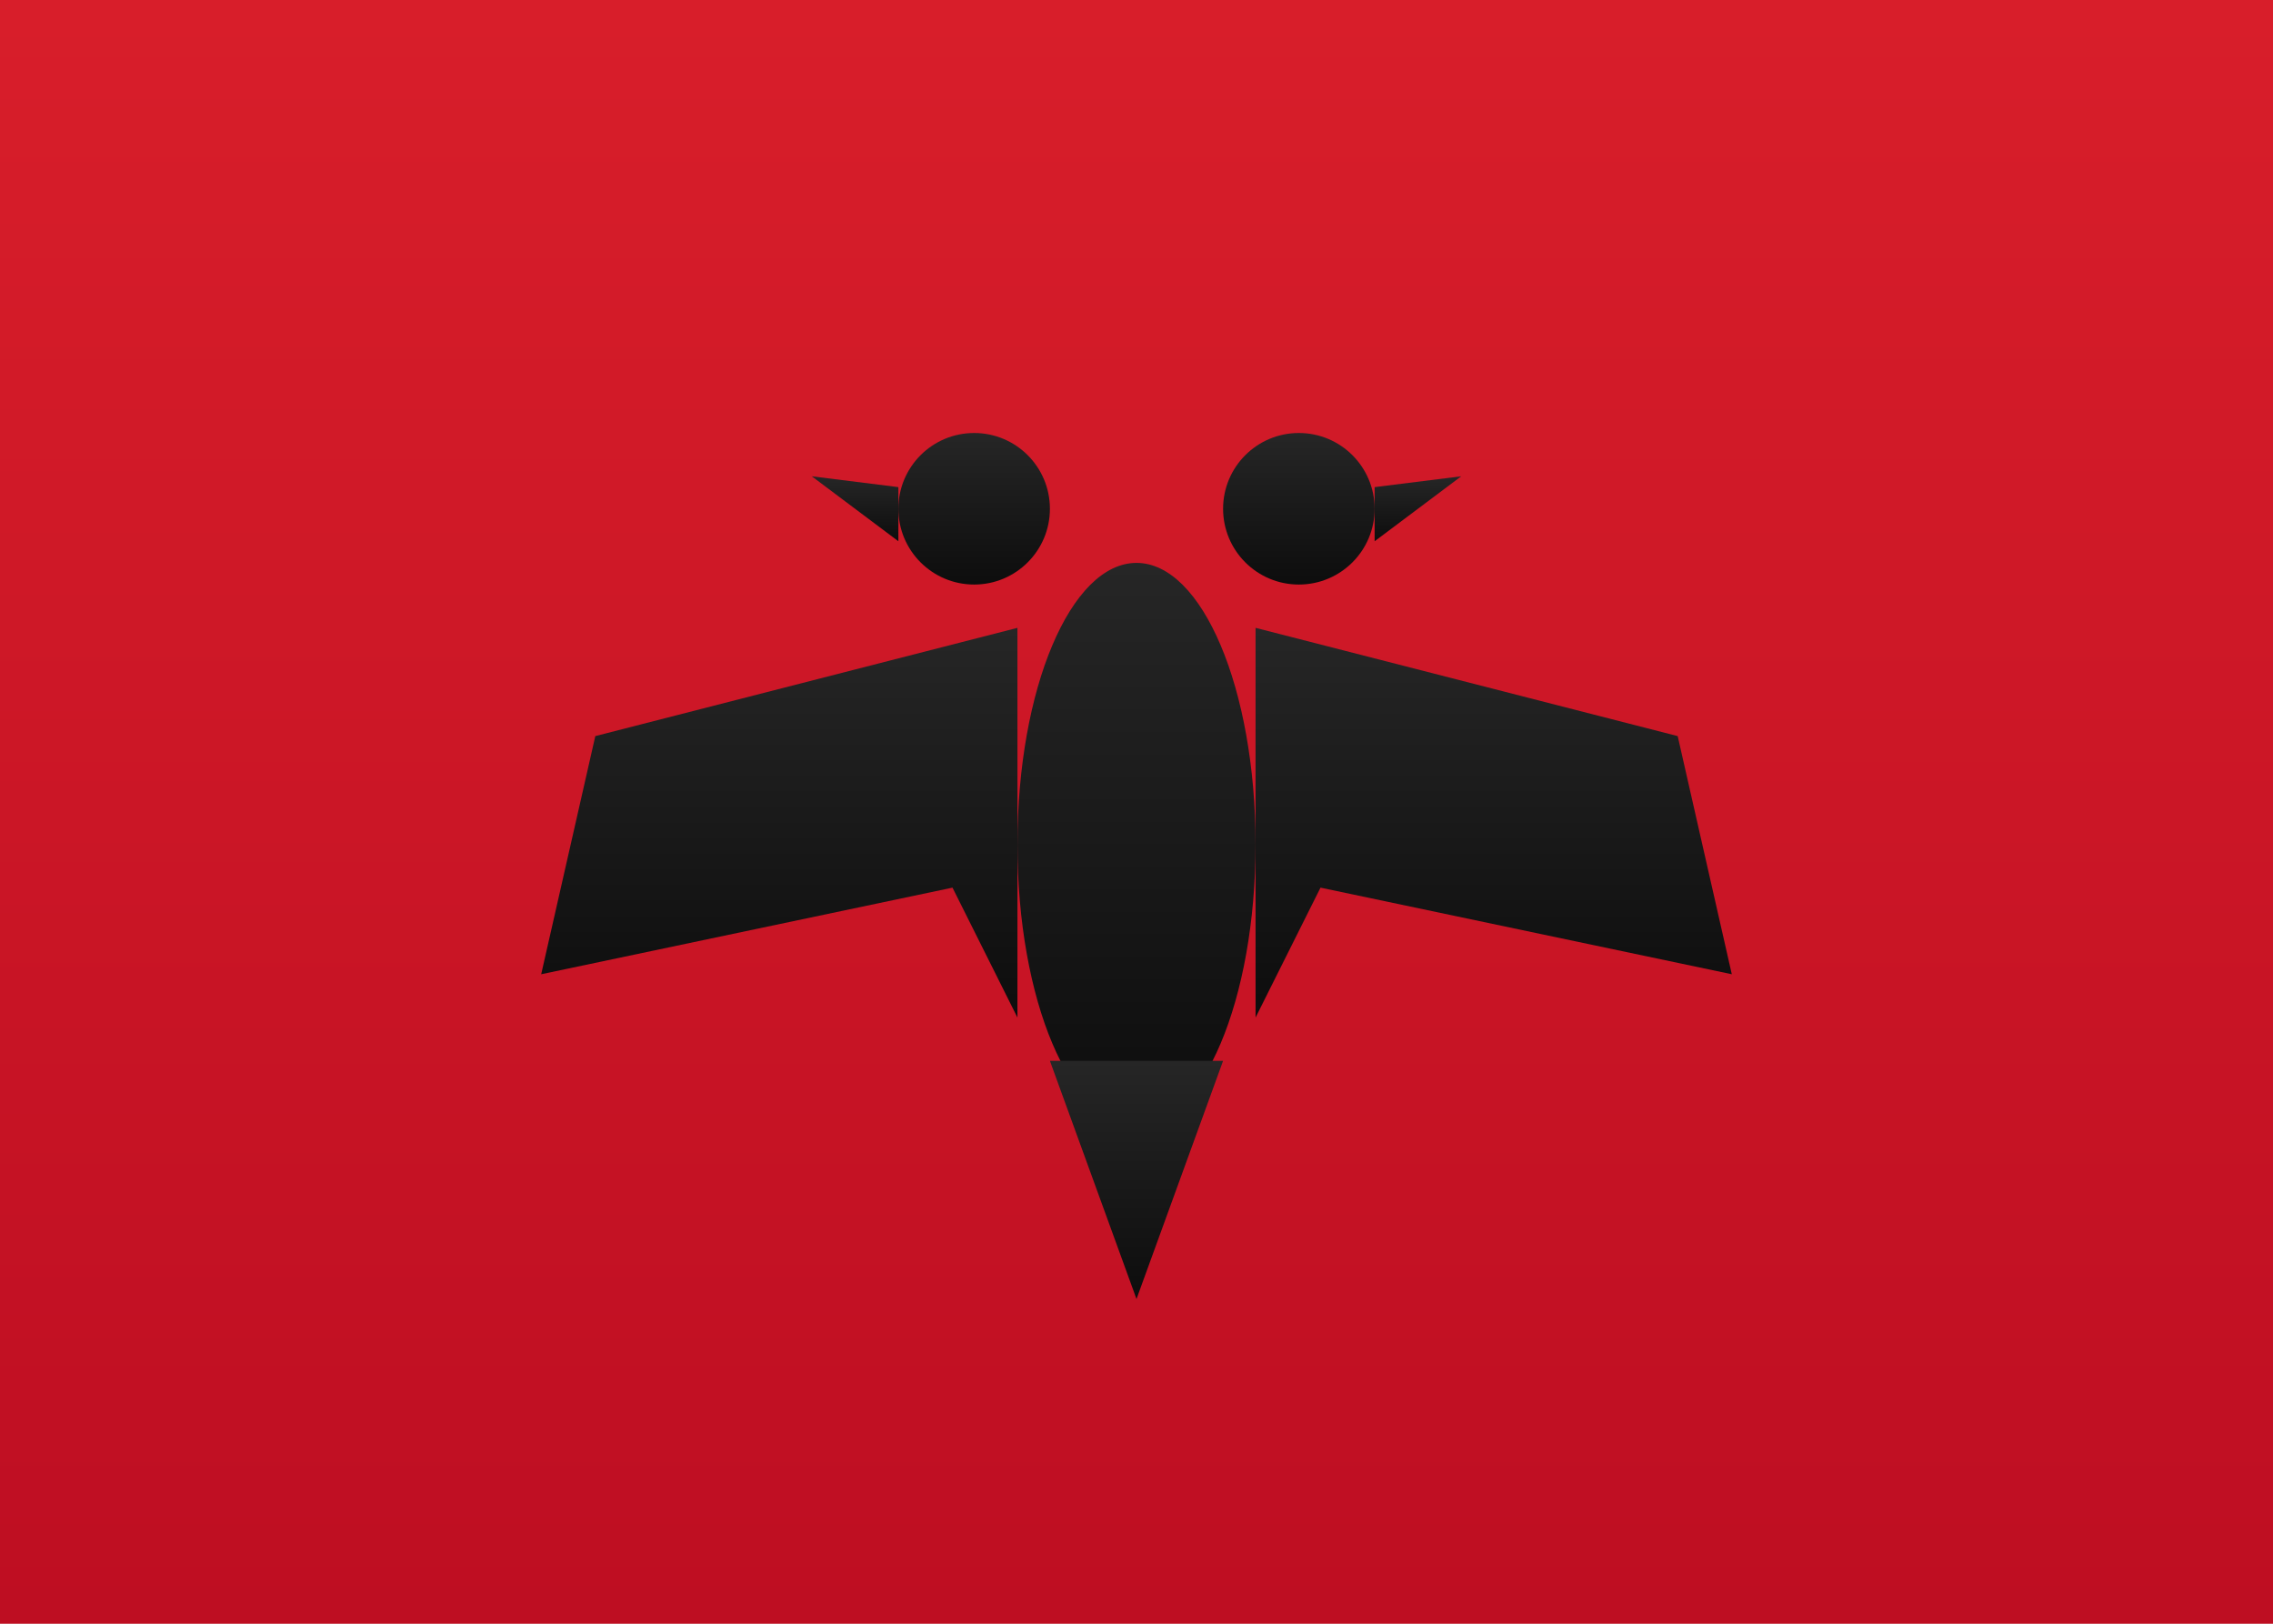
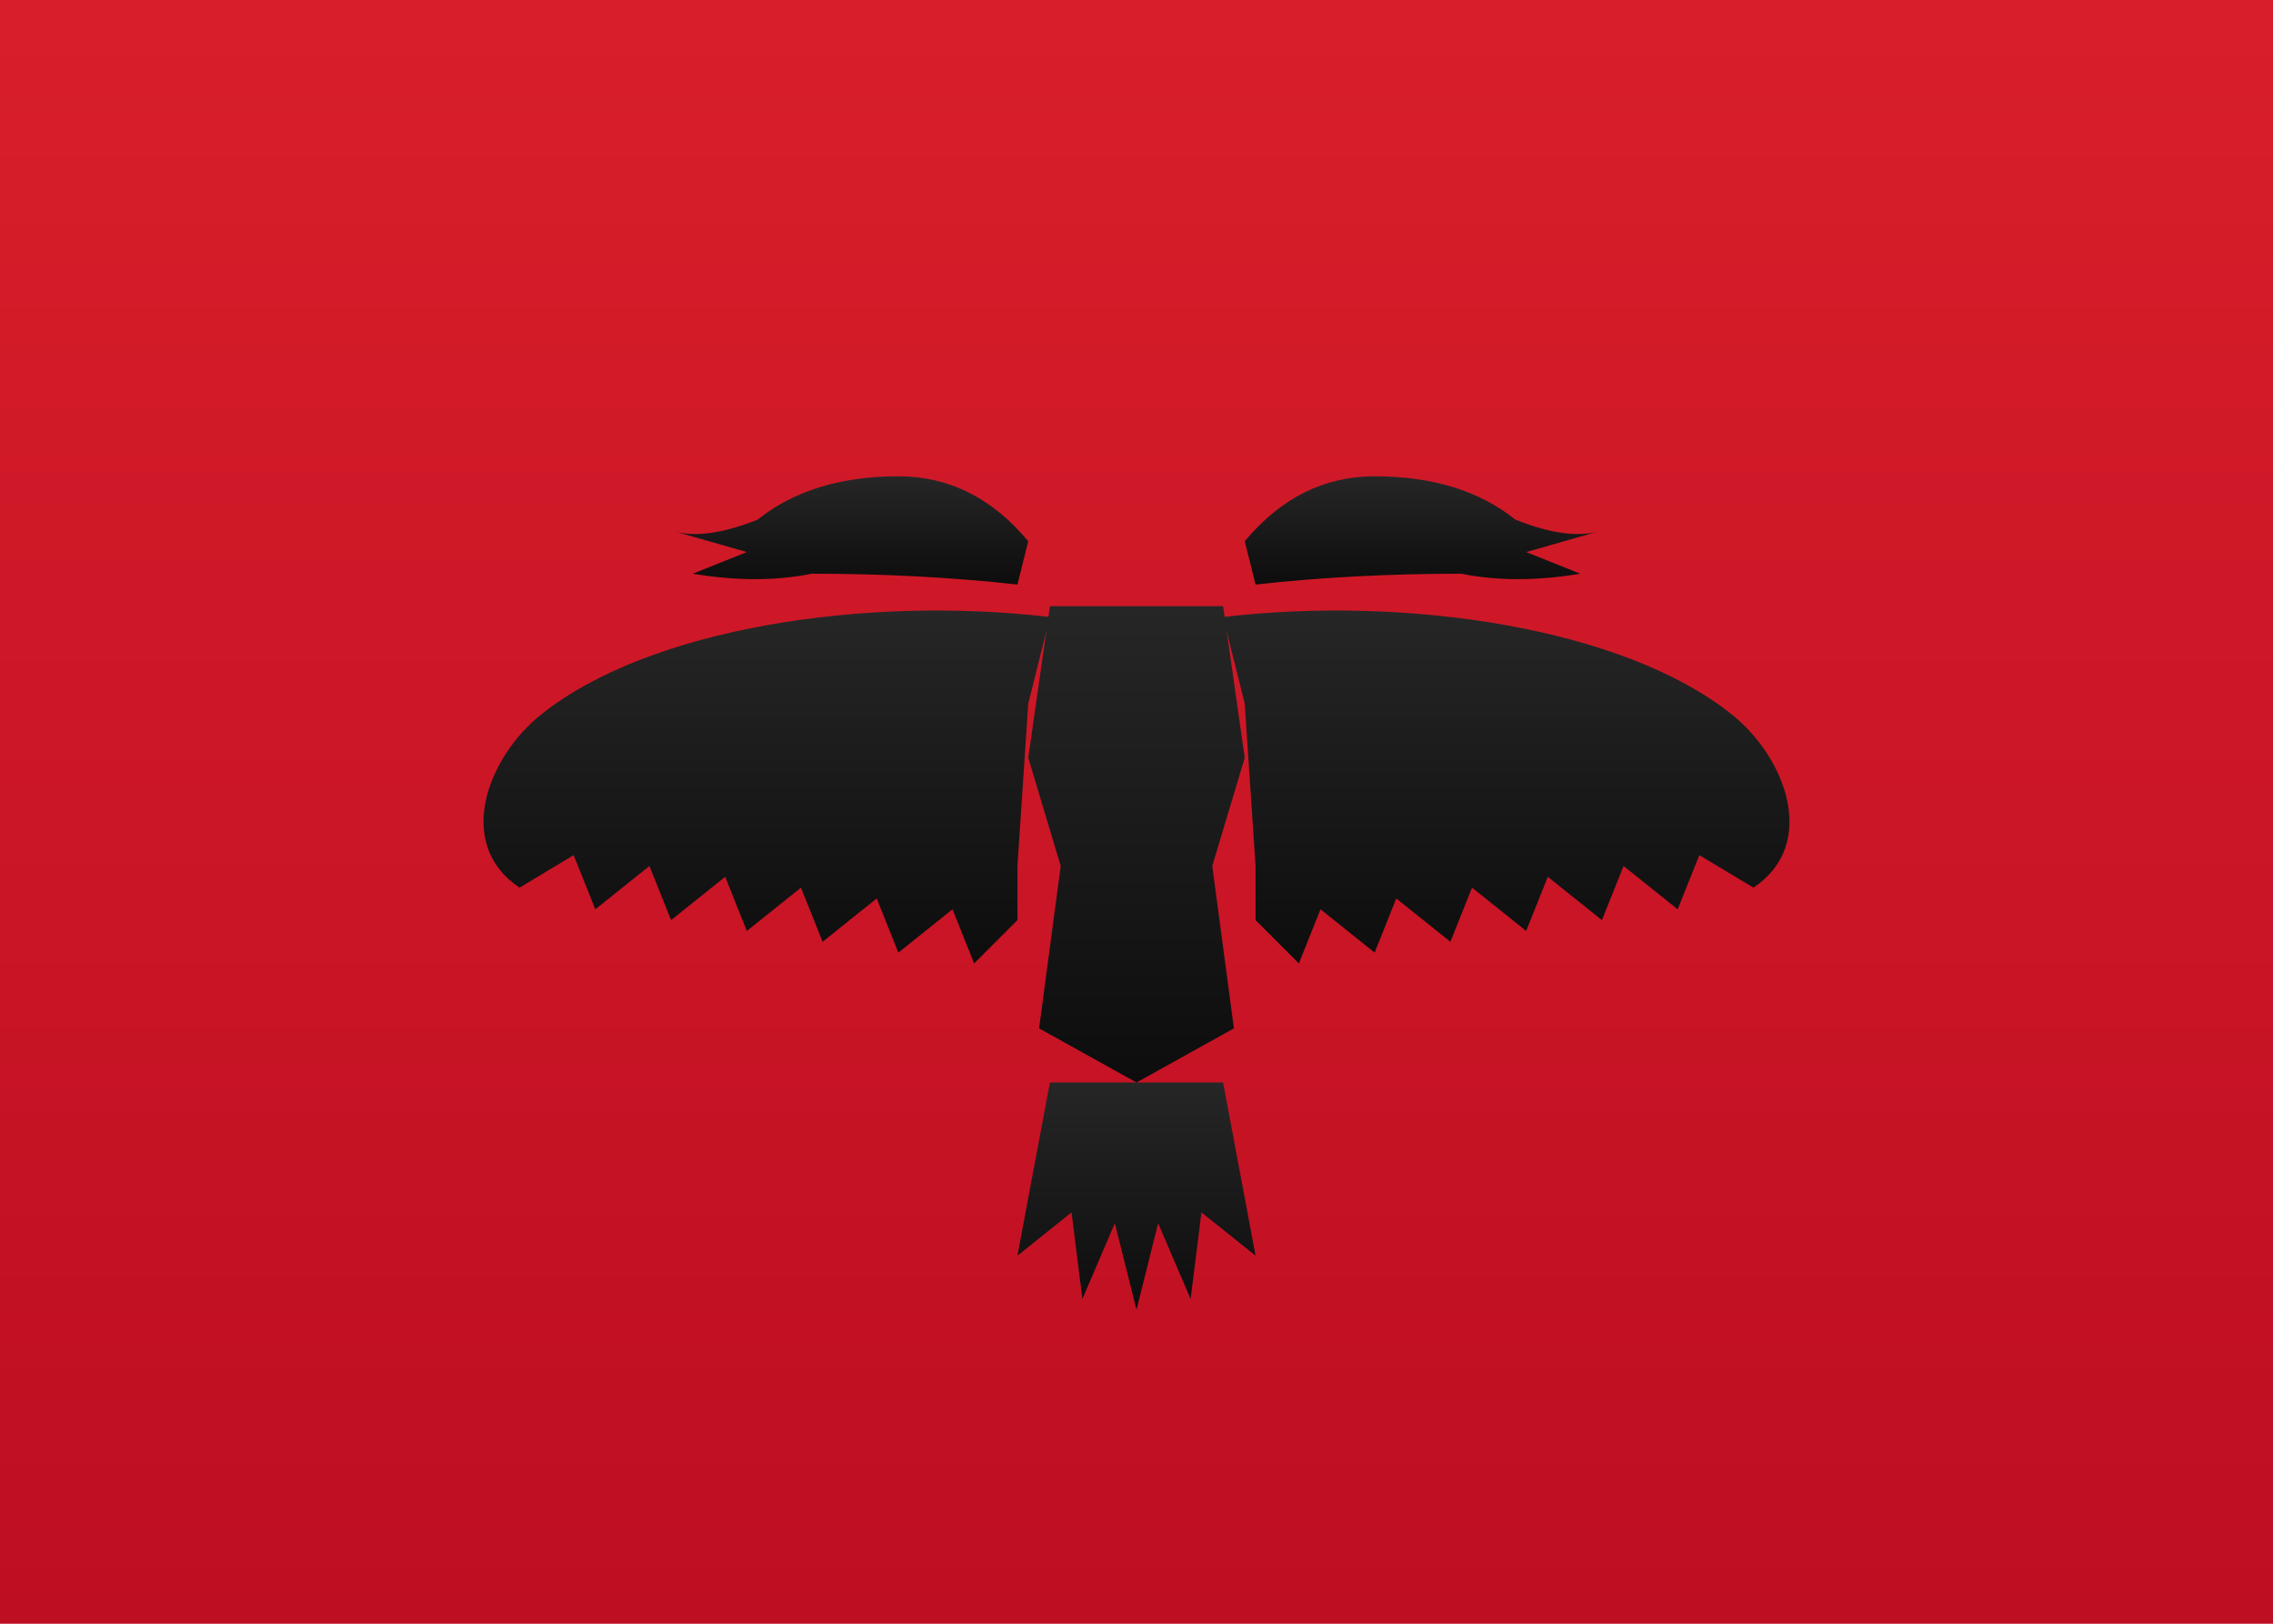
<svg xmlns="http://www.w3.org/2000/svg" width="21px" height="15px" viewBox="0 0 21 15" version="1.1">
  <defs>
    <linearGradient x1="50%" y1="0%" x2="50%" y2="100%" id="AL_linearGradient-1">
      <stop stop-color="#FFFFFF" offset="0%" />
      <stop stop-color="#F0F0F0" offset="100%" />
    </linearGradient>
    <linearGradient x1="50%" y1="0%" x2="50%" y2="100%" id="AL_linearGradient-2">
      <stop stop-color="#D81E2A" offset="0%" />
      <stop stop-color="#BE0E22" offset="100%" />
    </linearGradient>
    <linearGradient x1="50%" y1="0%" x2="50%" y2="100%" id="AL_linearGradient-3">
      <stop stop-color="#262626" offset="0%" />
      <stop stop-color="#0D0D0D" offset="100%" />
    </linearGradient>
  </defs>
  <g id="AL_Symbols" stroke="none" stroke-width="1" fill="none" fill-rule="evenodd">
    <g id="AL_AL">
      <rect id="AL_FlagBackground" fill="url(#AL_linearGradient-1)" x="0" y="0" width="21" height="15" />
      <rect id="AL_Mask" fill="url(#AL_linearGradient-2)" x="0" y="0" width="21" height="15" />
      <g id="AL_Eagle" fill="url(#AL_linearGradient-3)">
-         <ellipse cx="10.5" cy="7.8" rx="1.1" ry="2.6" />
-         <polygon points="9.4,5.8 5.5,6.8 5,9 8.8,8.2 9.4,9.4" />
-         <polygon points="11.6,5.8 15.5,6.8 16,9 12.2,8.2 11.6,9.4" />
-         <circle cx="9" cy="4.7" r="0.7" />
-         <polygon points="8.3,4.5 7.5,4.4 8.3,5" />
-         <circle cx="12" cy="4.7" r="0.7" />
-         <polygon points="12.7,4.5 13.5,4.4 12.7,5" />
-         <polygon points="9.7,9.8 10.5,12 11.3,9.8" />
+         <path d="M 9.7,5.6 L 11.3,5.6 L 11.5,7 L 11.2,8 L 11.4,9.5 L 10.5,10 L 9.6,9.5 L 9.8,8 L 9.5,7 Z" />
+         <path d="M 9.7,5.7 C 8,5.5 6,5.8 5,6.6 C 4.5,7 4.2,7.8 4.8,8.2 L 5.3,7.9 L 5.5,8.4 L 6,8.0 L 6.2,8.5 L 6.7,8.1 L 6.9,8.6 L 7.4,8.2 L 7.6,8.7 L 8.1,8.3 L 8.3,8.8 L 8.8,8.4 L 9.0,8.9 L 9.4,8.5 L 9.4,8 L 9.5,6.5 Z" />
+         <path d="M 11.3,5.7 C 13,5.5 15,5.8 16,6.6 C 16.5,7 16.8,7.8 16.2,8.2 L 15.7,7.9 L 15.5,8.4 L 15,8.0 L 14.8,8.5 L 14.3,8.1 L 14.1,8.6 L 13.6,8.2 L 13.4,8.7 L 12.9,8.3 L 12.7,8.8 L 12.2,8.4 L 12.0,8.9 L 11.6,8.5 L 11.6,8 L 11.5,6.5 Z" />
+         <path d="M 9.5,5.0 Q 9.0,4.4 8.3,4.4 Q 7.5,4.4 7.0,4.8 Q 6.5,5.0 6.2,4.9 L 6.9,5.1 L 6.4,5.3 Q 7.0,5.4 7.5,5.3 Q 8.5,5.3 9.4,5.4 Z" />
+         <path d="M 11.5,5.0 Q 12.0,4.4 12.7,4.4 Q 13.5,4.4 14.0,4.8 Q 14.5,5.0 14.8,4.9 L 14.1,5.1 L 14.6,5.3 Q 14.0,5.4 13.5,5.3 Q 12.5,5.3 11.6,5.4 Z" />
+         <path d="M 9.7,10 L 9.4,11.6 L 9.9,11.2 L 10.0,12.0 L 10.3,11.3 L 10.5,12.1 L 10.7,11.3 L 11.0,12.0 L 11.1,11.2 L 11.6,11.6 L 11.3,10 Z" />
      </g>
    </g>
  </g>
</svg>
